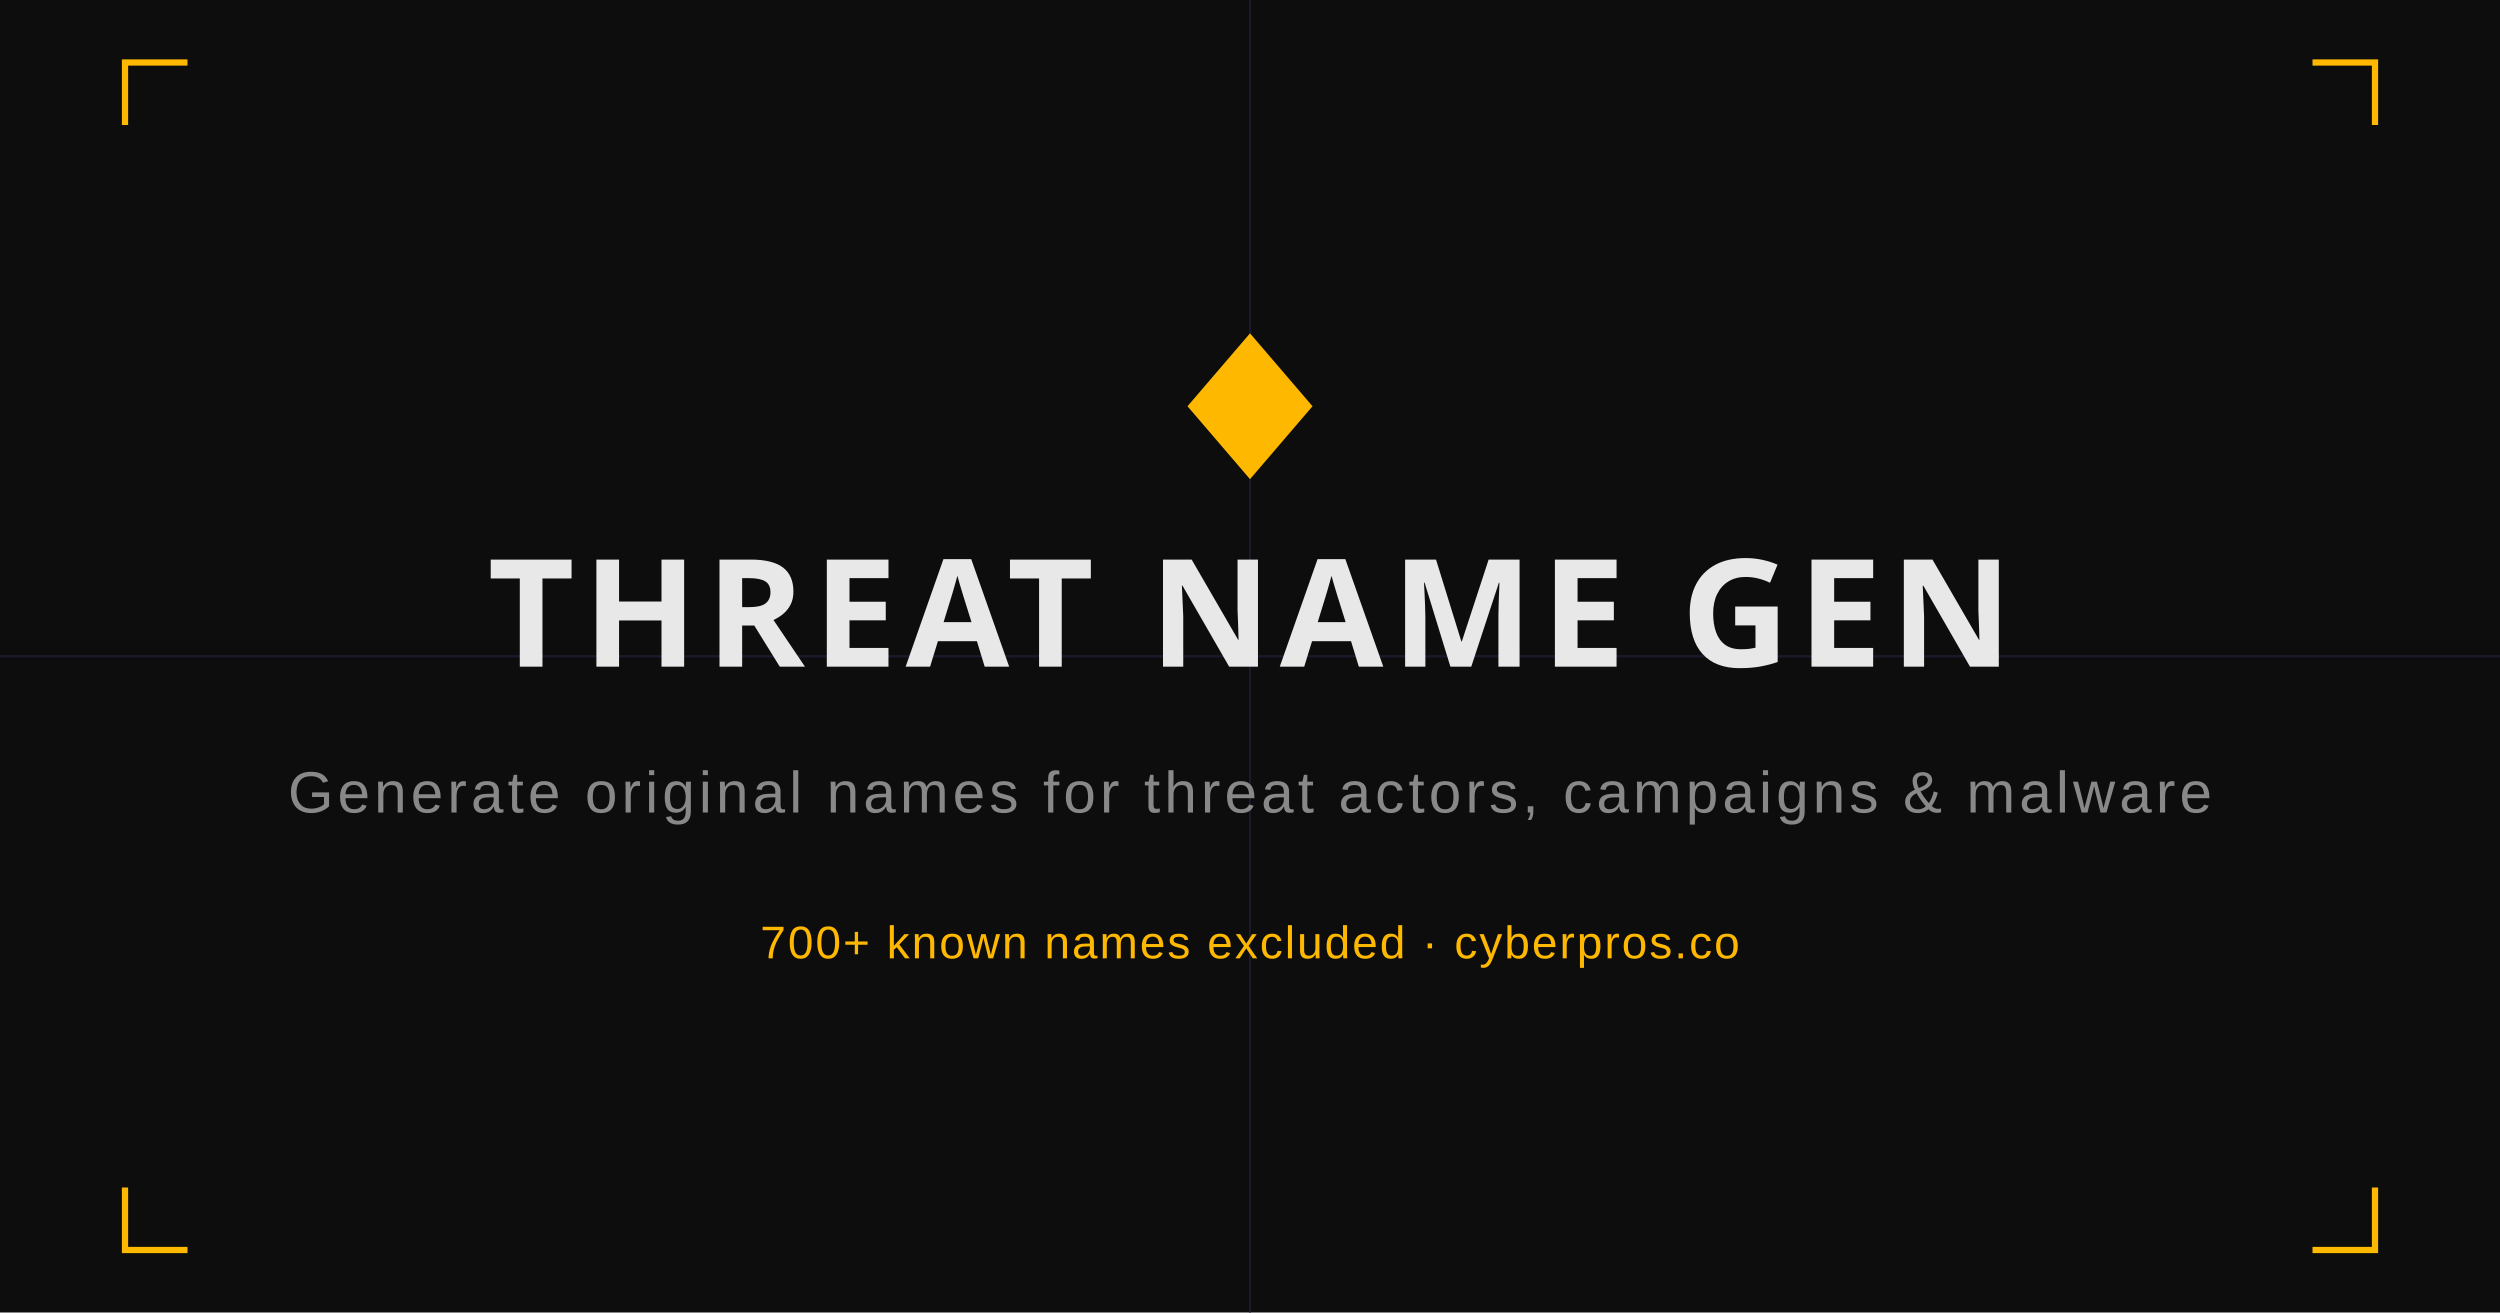
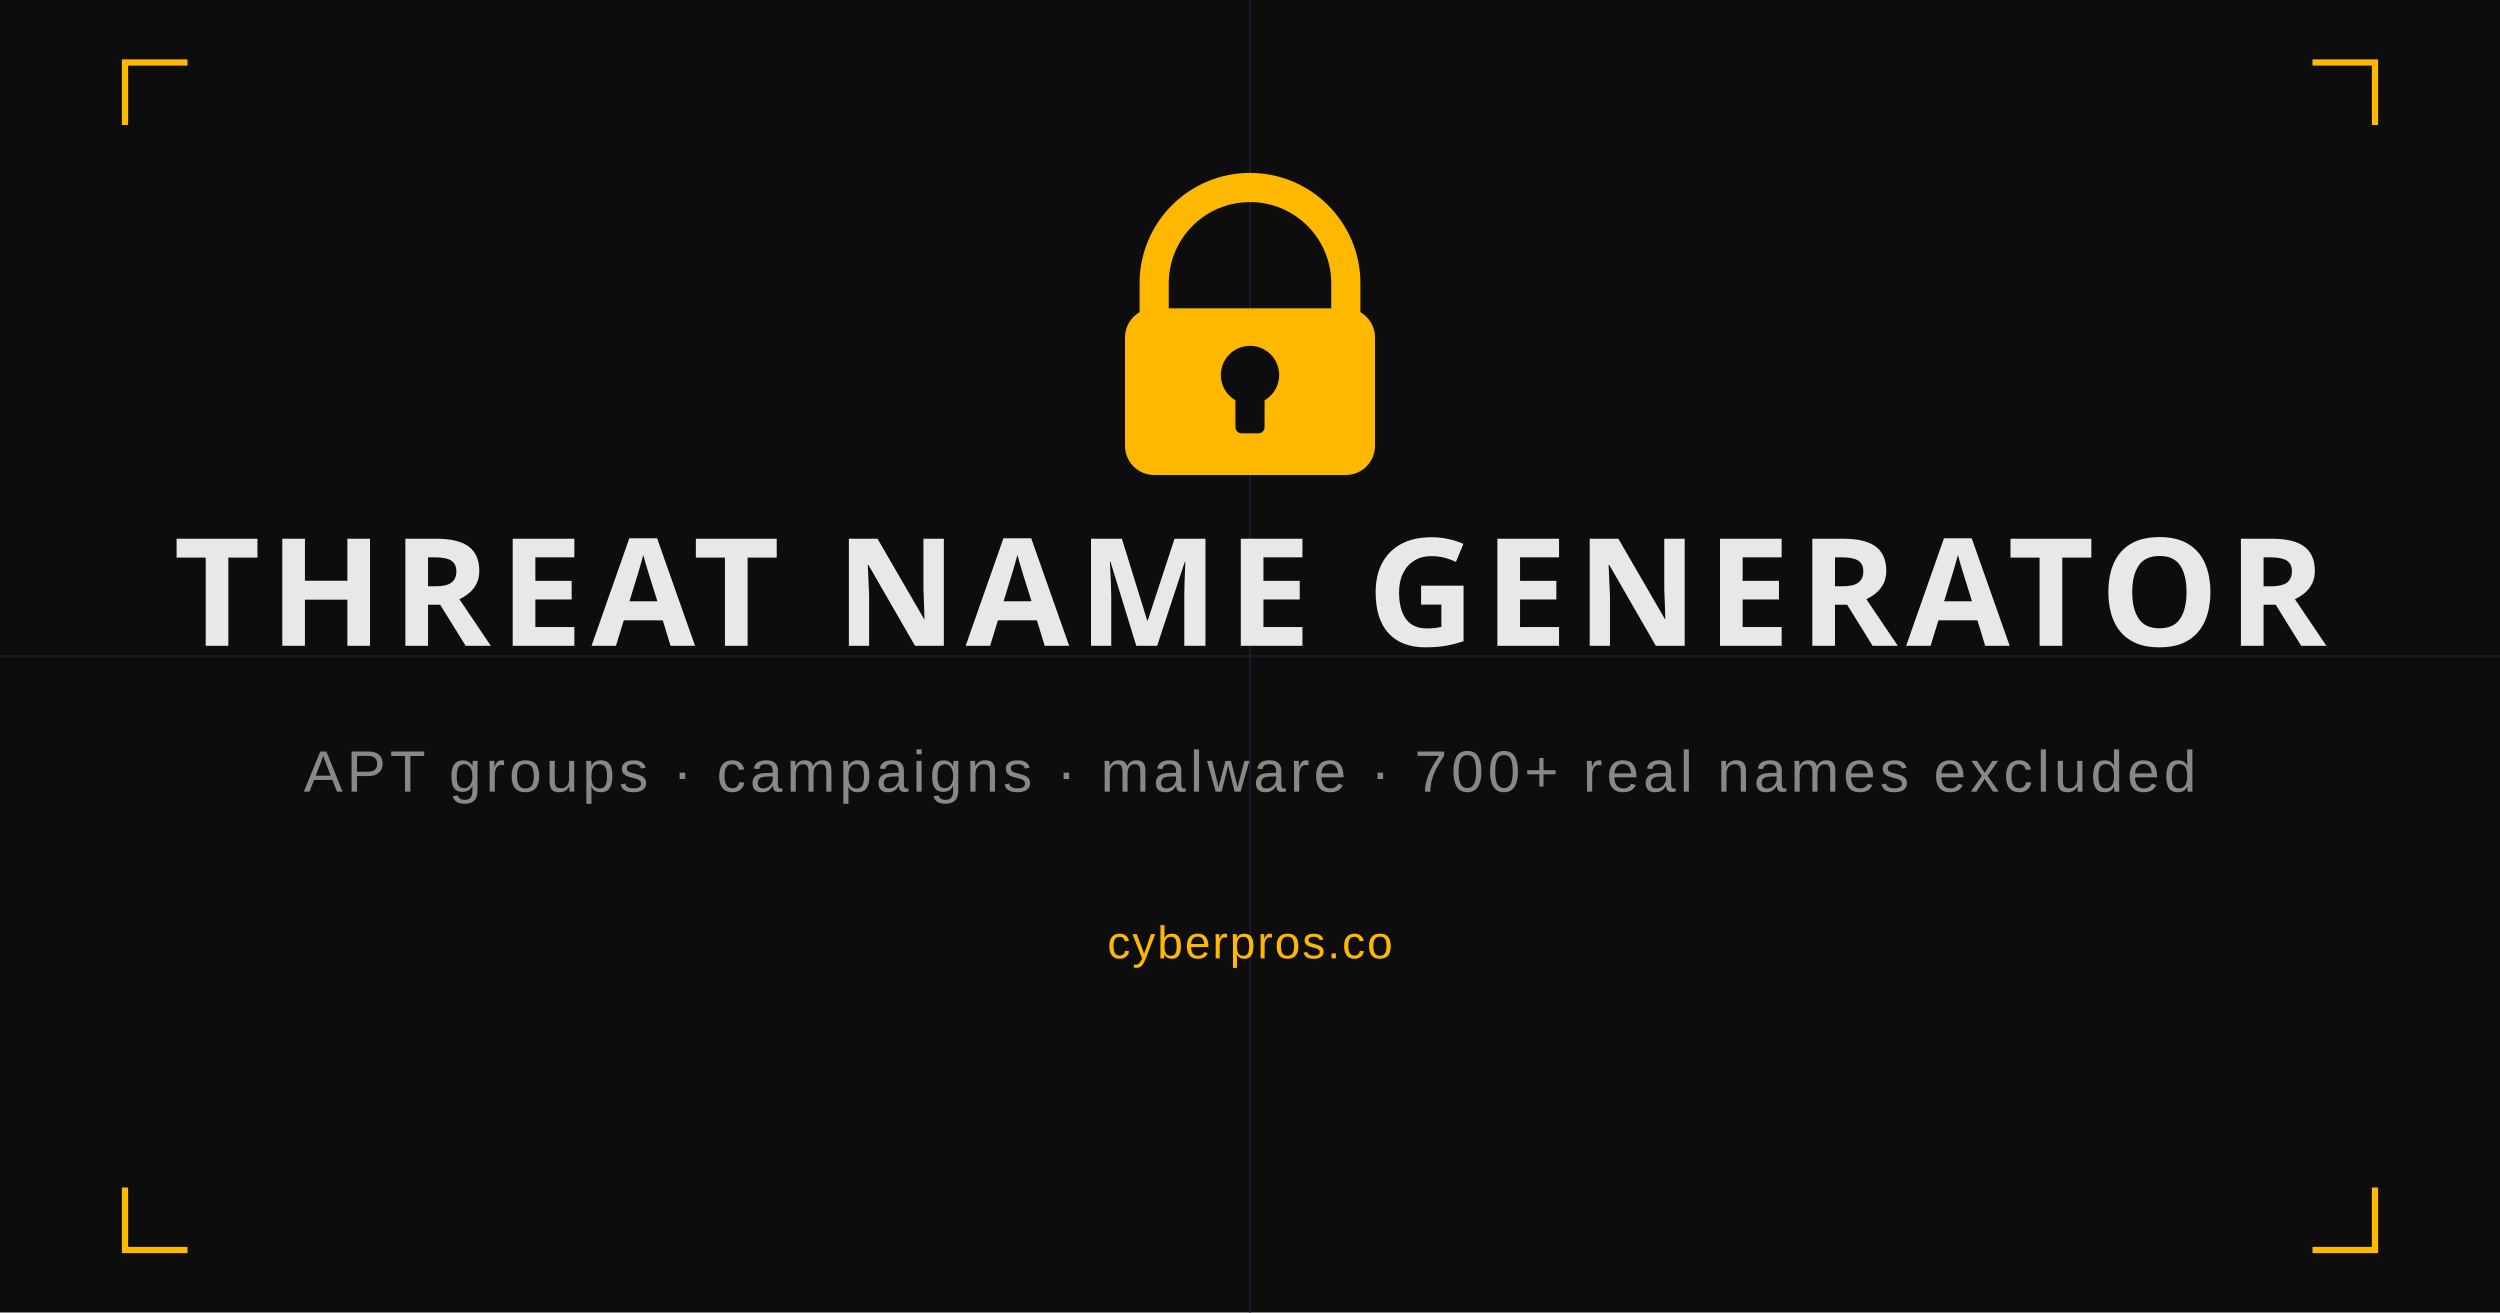
<svg xmlns="http://www.w3.org/2000/svg" width="1200" height="630" viewBox="0 0 1200 630">
  <rect width="1200" height="630" fill="#0d0d0d" />
  <line x1="0" y1="315" x2="1200" y2="315" stroke="#1a1a2e" stroke-width="1" />
  <line x1="600" y1="0" x2="600" y2="630" stroke="#1a1a2e" stroke-width="1" />
  <polyline points="60,60 60,30 90,30" fill="none" stroke="#FFB800" stroke-width="3" />
  <polyline points="1140,60 1140,30 1110,30" fill="none" stroke="#FFB800" stroke-width="3" />
  <polyline points="60,570 60,600 90,600" fill="none" stroke="#FFB800" stroke-width="3" />
  <polyline points="1140,570 1140,600 1110,600" fill="none" stroke="#FFB800" stroke-width="3" />
-   <polygon points="600,160 630,195 600,230 570,195" fill="#FFB800" />
-   <text x="600" y="320" font-family="Arial Black,Impact,sans-serif" font-weight="900" font-size="72" fill="#e8e8e8" text-anchor="middle" letter-spacing="4">THREAT NAME GEN</text>
-   <text x="600" y="390" font-family="Arial,sans-serif" font-size="28" fill="#888888" text-anchor="middle" letter-spacing="2">Generate original names for threat actors, campaigns &amp; malware</text>
-   <text x="600" y="460" font-family="Arial,sans-serif" font-size="22" fill="#FFB800" text-anchor="middle" letter-spacing="1">700+ known names excluded · cyberpros.co</text>
+   <g transform="translate(540,100)">
+     <path d="M14,52 L14,36 A46,46 0 0,1 106,36 L106,52" fill="none" stroke="#FFB800" stroke-width="14" stroke-linecap="round" />
+     <rect x="0" y="48" width="120" height="80" rx="14" fill="#FFB800" />
+     <circle cx="60" cy="80" r="14" fill="#0d0d0d" />
+     <rect x="53" y="88" width="14" height="20" rx="3" fill="#0d0d0d" />
+   </g>
+   <text x="600" y="310" font-family="Arial Black,Impact,sans-serif" font-weight="900" font-size="72" fill="#e8e8e8" text-anchor="middle" letter-spacing="4">THREAT NAME GENERATOR</text>
+   <text x="600" y="380" font-family="Arial,sans-serif" font-size="28" fill="#888888" text-anchor="middle" letter-spacing="2">APT groups · campaigns · malware · 700+ real names excluded</text>
+   <text x="600" y="460" font-family="Arial,sans-serif" font-size="22" fill="#FFB800" text-anchor="middle" letter-spacing="1">cyberpros.co</text>
</svg>
